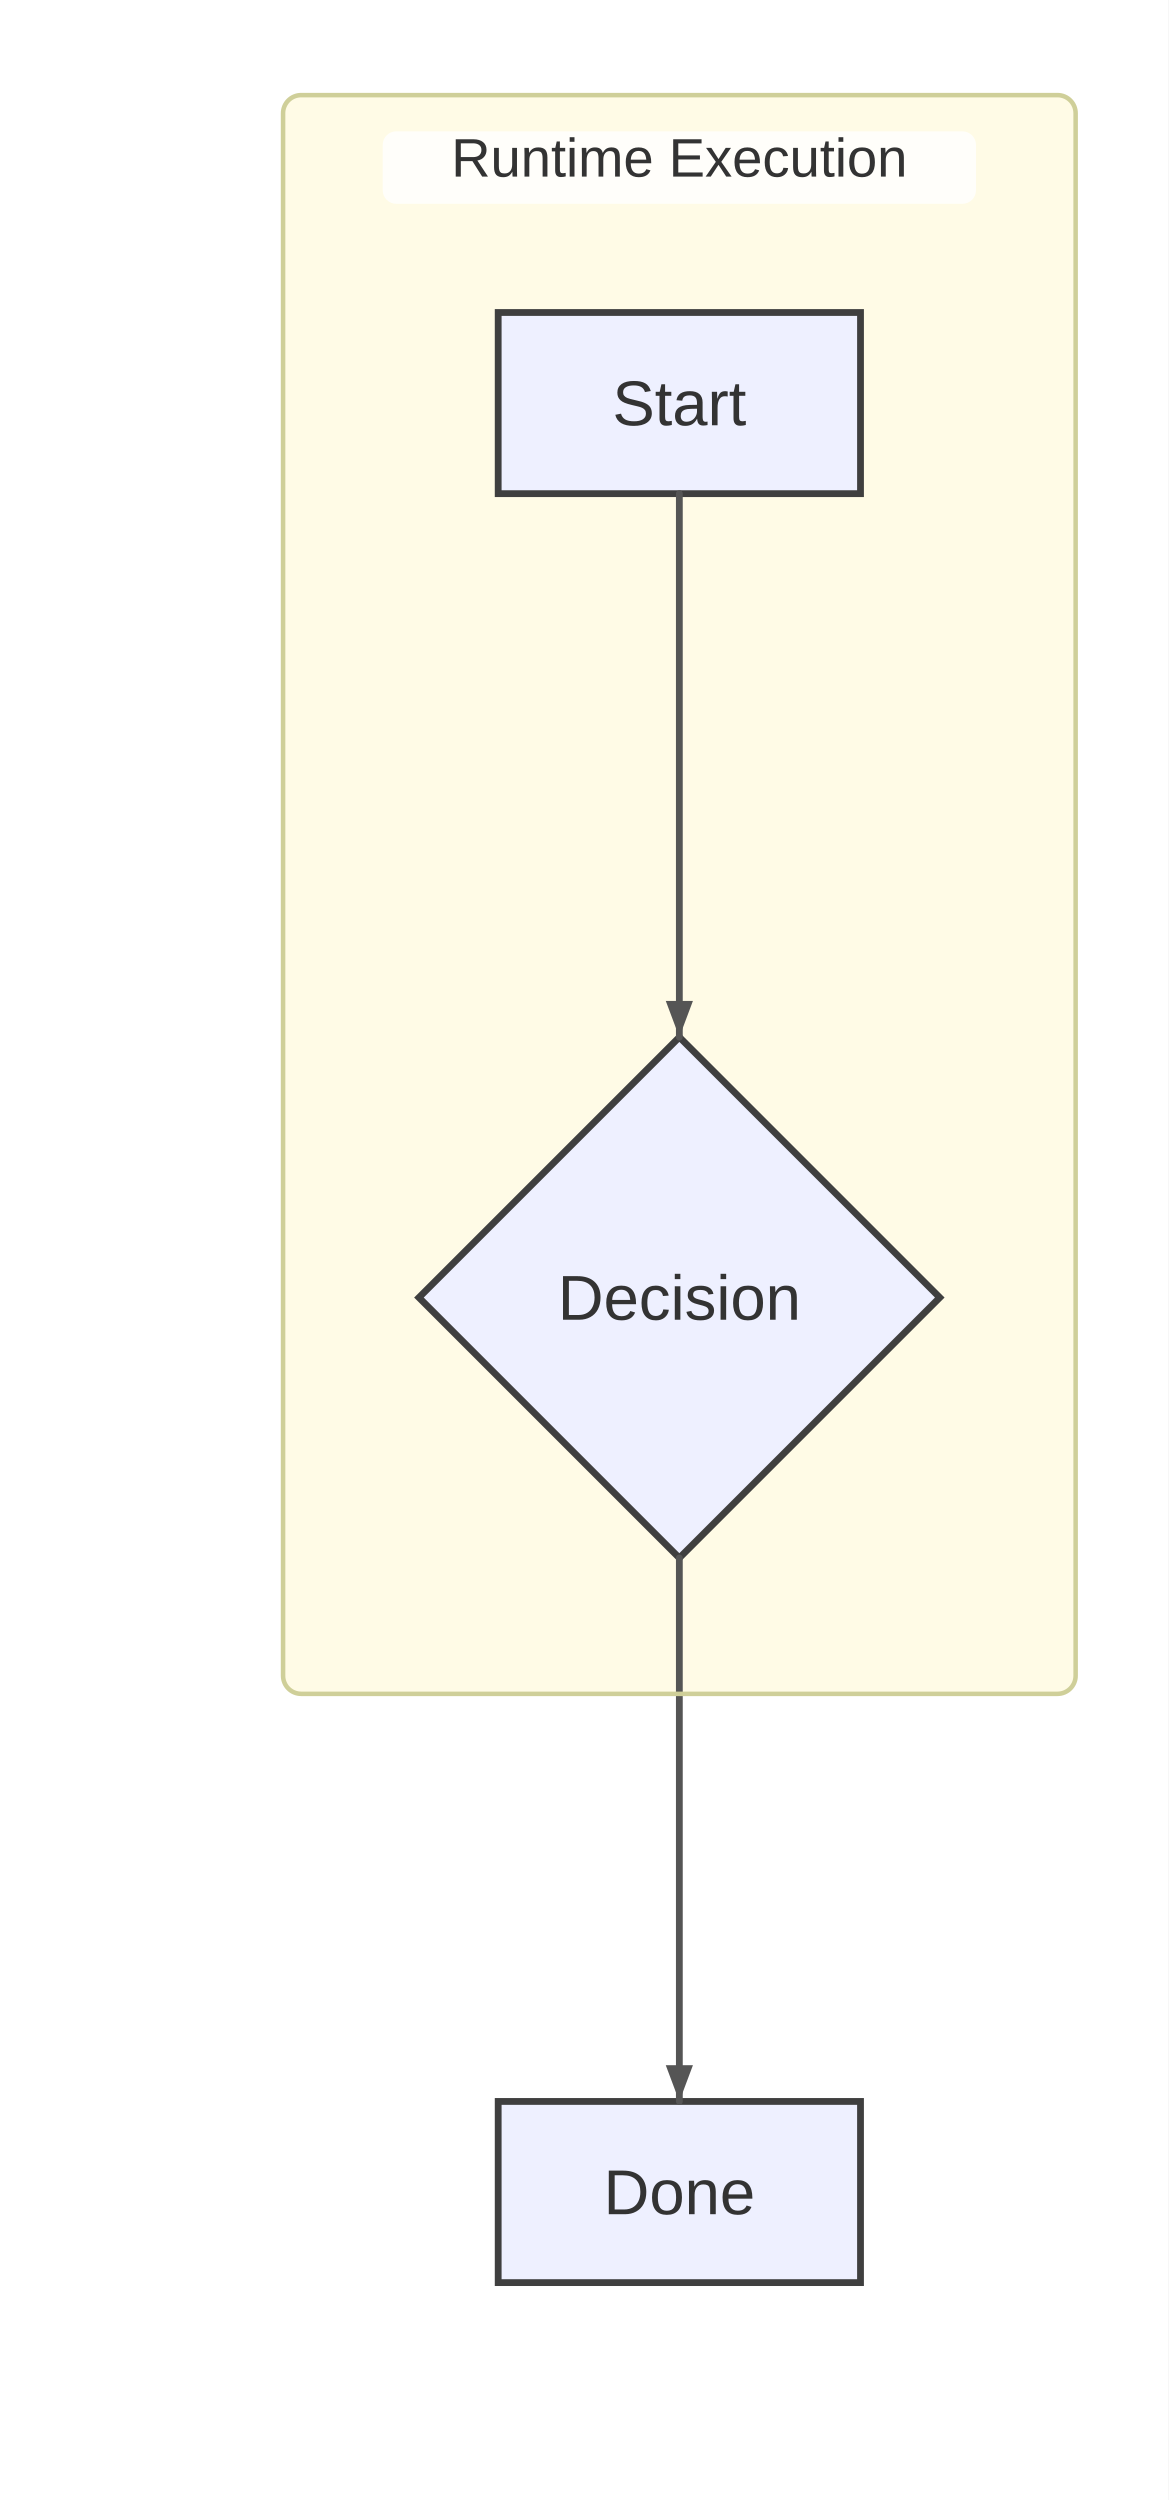
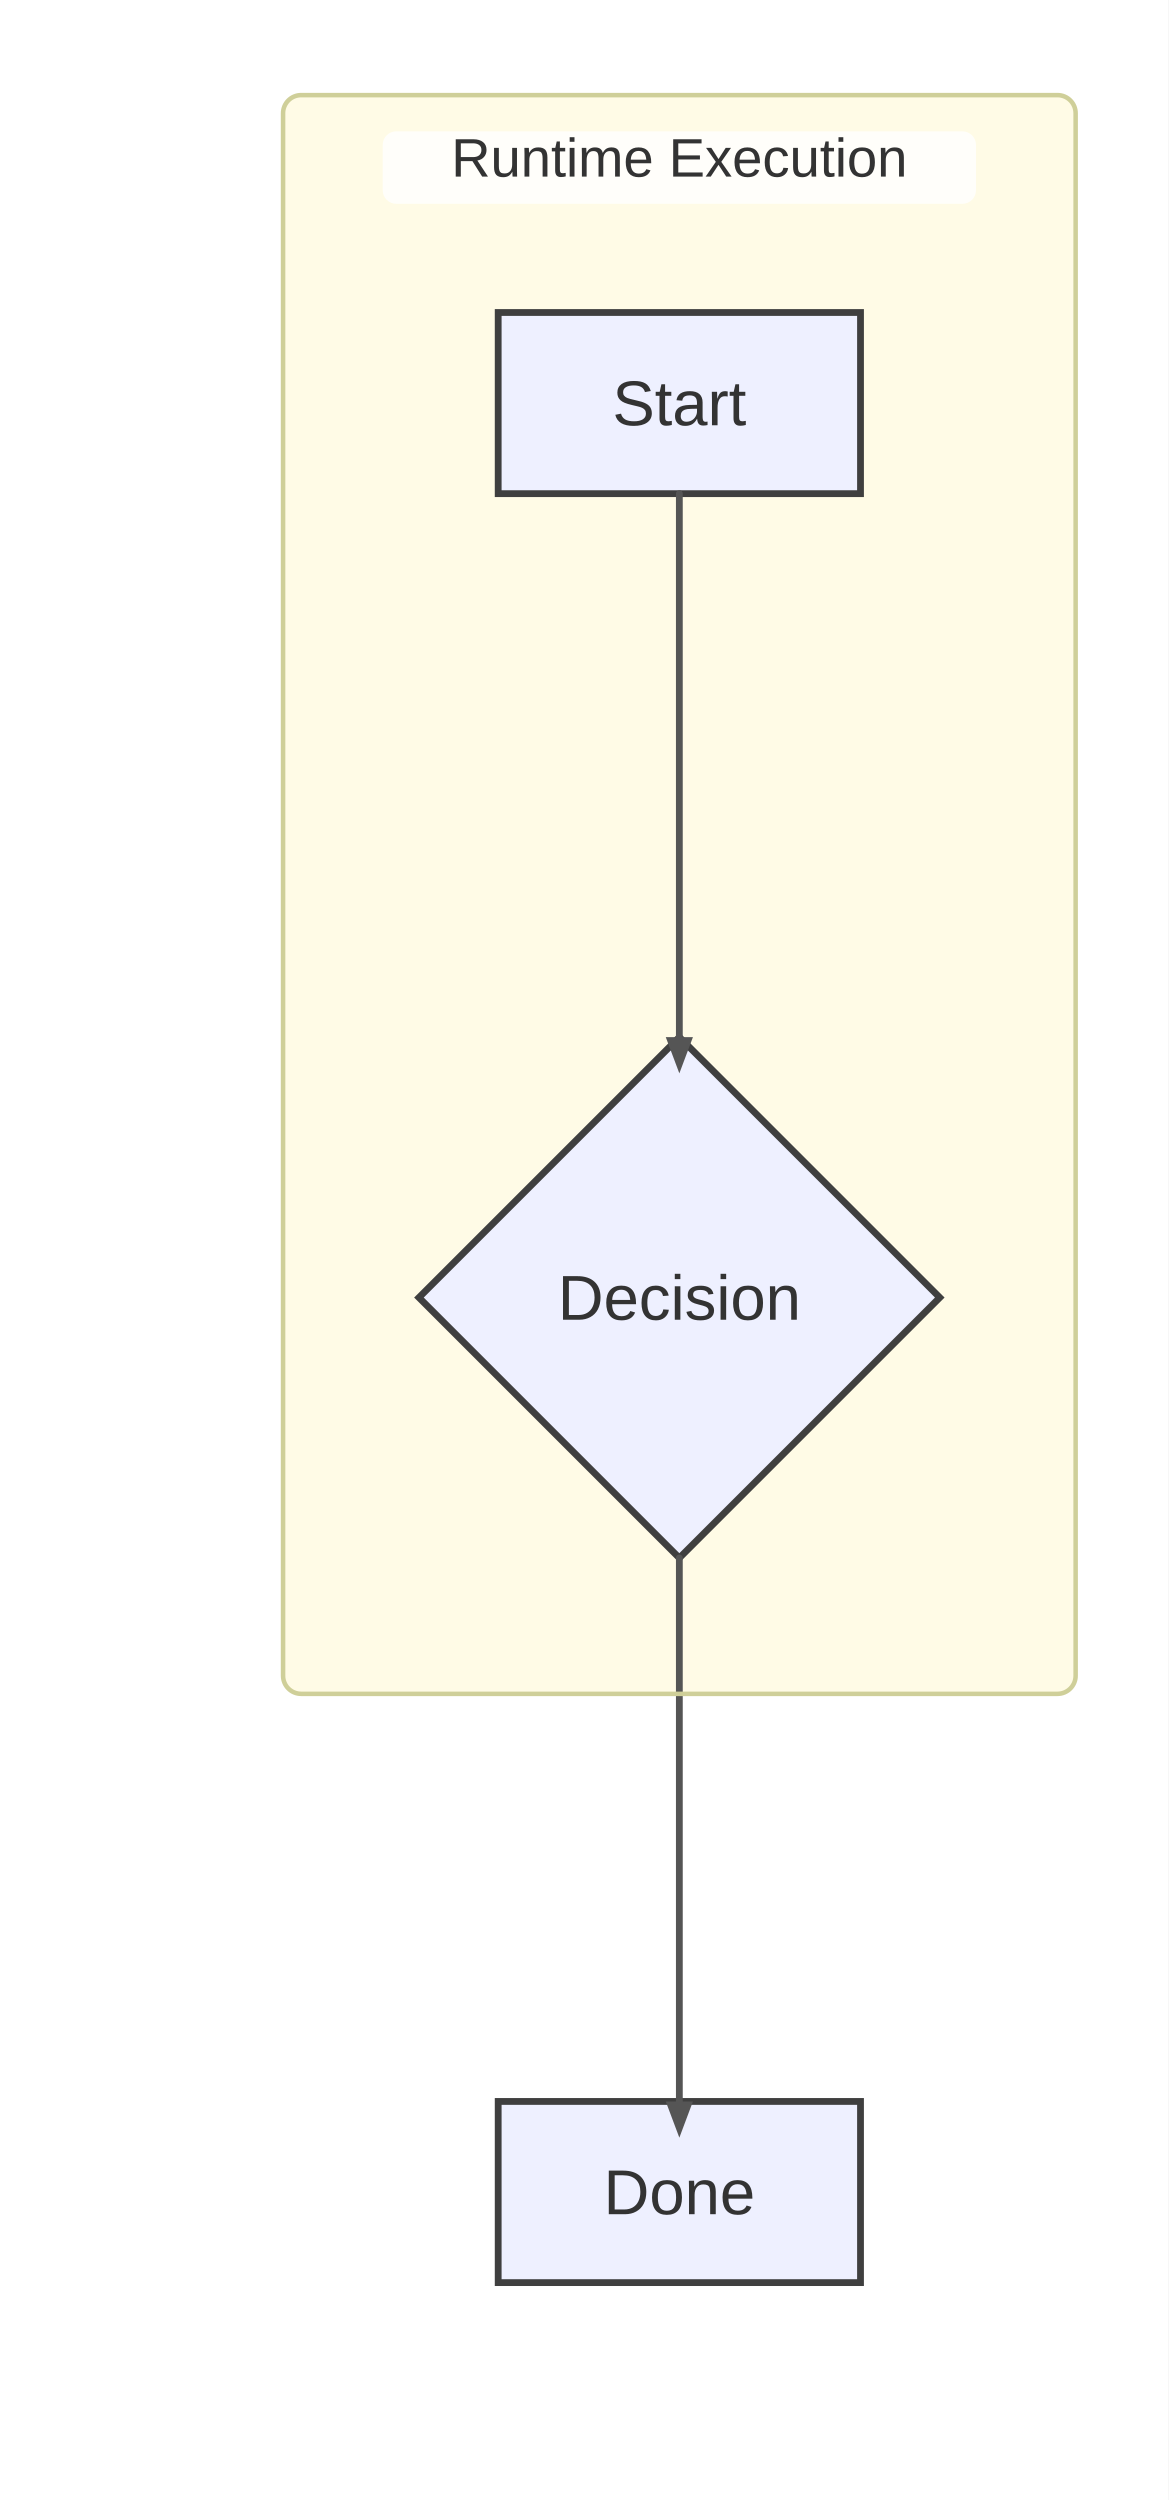
<svg xmlns="http://www.w3.org/2000/svg" width="258" height="552" viewBox="0 0 258 552">
  <rect x="0" y="0" width="258" height="552" fill="#ffffff" />
  <defs>
    <marker id="arrow" viewBox="0 0 11 11" markerWidth="11" markerHeight="11" refX="11" refY="6" orient="auto" markerUnits="userSpaceOnUse">
      <path d="M0,0 L0,11 L11,6 z" fill="#555555" />
    </marker>
    <marker id="circle-marker" viewBox="0 0 9 9" markerWidth="9" markerHeight="9" refX="4.5" refY="4.5" orient="auto" markerUnits="userSpaceOnUse">
      <circle cx="4.5" cy="4.5" r="4.5" fill="#555555" />
    </marker>
    <marker id="cross-marker" viewBox="0 0 12 12" markerWidth="12" markerHeight="12" refX="6" refY="6" orient="auto" markerUnits="userSpaceOnUse">
      <path d="M1.5,1.5 L10.5,10.5 M10.5,1.5 L1.5,10.5" stroke="#555555" stroke-width="2.25" />
    </marker>
  </defs>
  <g class="subgraph-bg">
    <rect x="62.5" y="21" width="175" height="353" rx="4" ry="4" fill="#fffbe6" stroke="none" />
  </g>
  <g id="A">
    <rect x="110" y="69" width="80" height="40" rx="0" ry="0" stroke="#3f3f3f" stroke-width="1.5" fill="#eef0ff" />
    <text x="150" y="93.9" text-anchor="middle" font-family="Arial, sans-serif" font-size="14" fill="#333">Start</text>
  </g>
  <g id="B">
    <polygon points="150,229 207.5,286.5 150,344 92.5,286.5" stroke="#3f3f3f" stroke-width="1.5" fill="#eef0ff" />
    <text x="150" y="291.4" text-anchor="middle" font-family="Arial, sans-serif" font-size="14" fill="#333">Decision</text>
  </g>
  <g id="C">
    <rect x="110" y="464" width="80" height="40" rx="0" ry="0" stroke="#3f3f3f" stroke-width="1.5" fill="#eef0ff" />
    <text x="150" y="488.9" text-anchor="middle" font-family="Arial, sans-serif" font-size="14" fill="#333">Done</text>
  </g>
  <path d="M150,109 L150,119 C150,131 150,213 150,219 L150,229" stroke="#555555" stroke-width="1.5" fill="none" stroke-linecap="round" stroke-linejoin="round" />
  <path d="M150,344 L150,354 C150,366 150,448 150,454 L150,464" stroke="#555555" stroke-width="1.5" fill="none" stroke-linecap="round" stroke-linejoin="round" />
  <g class="subgraph-borders">
    <rect x="62.5" y="21" width="175" height="353" rx="4" ry="4" fill="none" stroke="#cfcf99" stroke-width="1" />
  </g>
  <g class="subgraph-title-bg">
    <rect x="84.5" y="29" width="131" height="16" rx="3" ry="3" fill="rgba(255,255,255,0.8)" stroke="none" />
  </g>
  <g class="subgraph-titles">
    <text x="150" y="39" text-anchor="middle" font-family="Arial, sans-serif" font-size="12" fill="#333">Runtime Execution</text>
  </g>
-   <path d="M150,229 L147,221 L153,221 Z" fill="#555555" />
-   <path d="M150,464 L147,456 L153,456 Z" fill="#555555" />
+   <path d="M150,237 L147,229 L153,229 Z" fill="#555555" />
+   <path d="M150,472 L147,464 L153,464 Z" fill="#555555" />
</svg>
